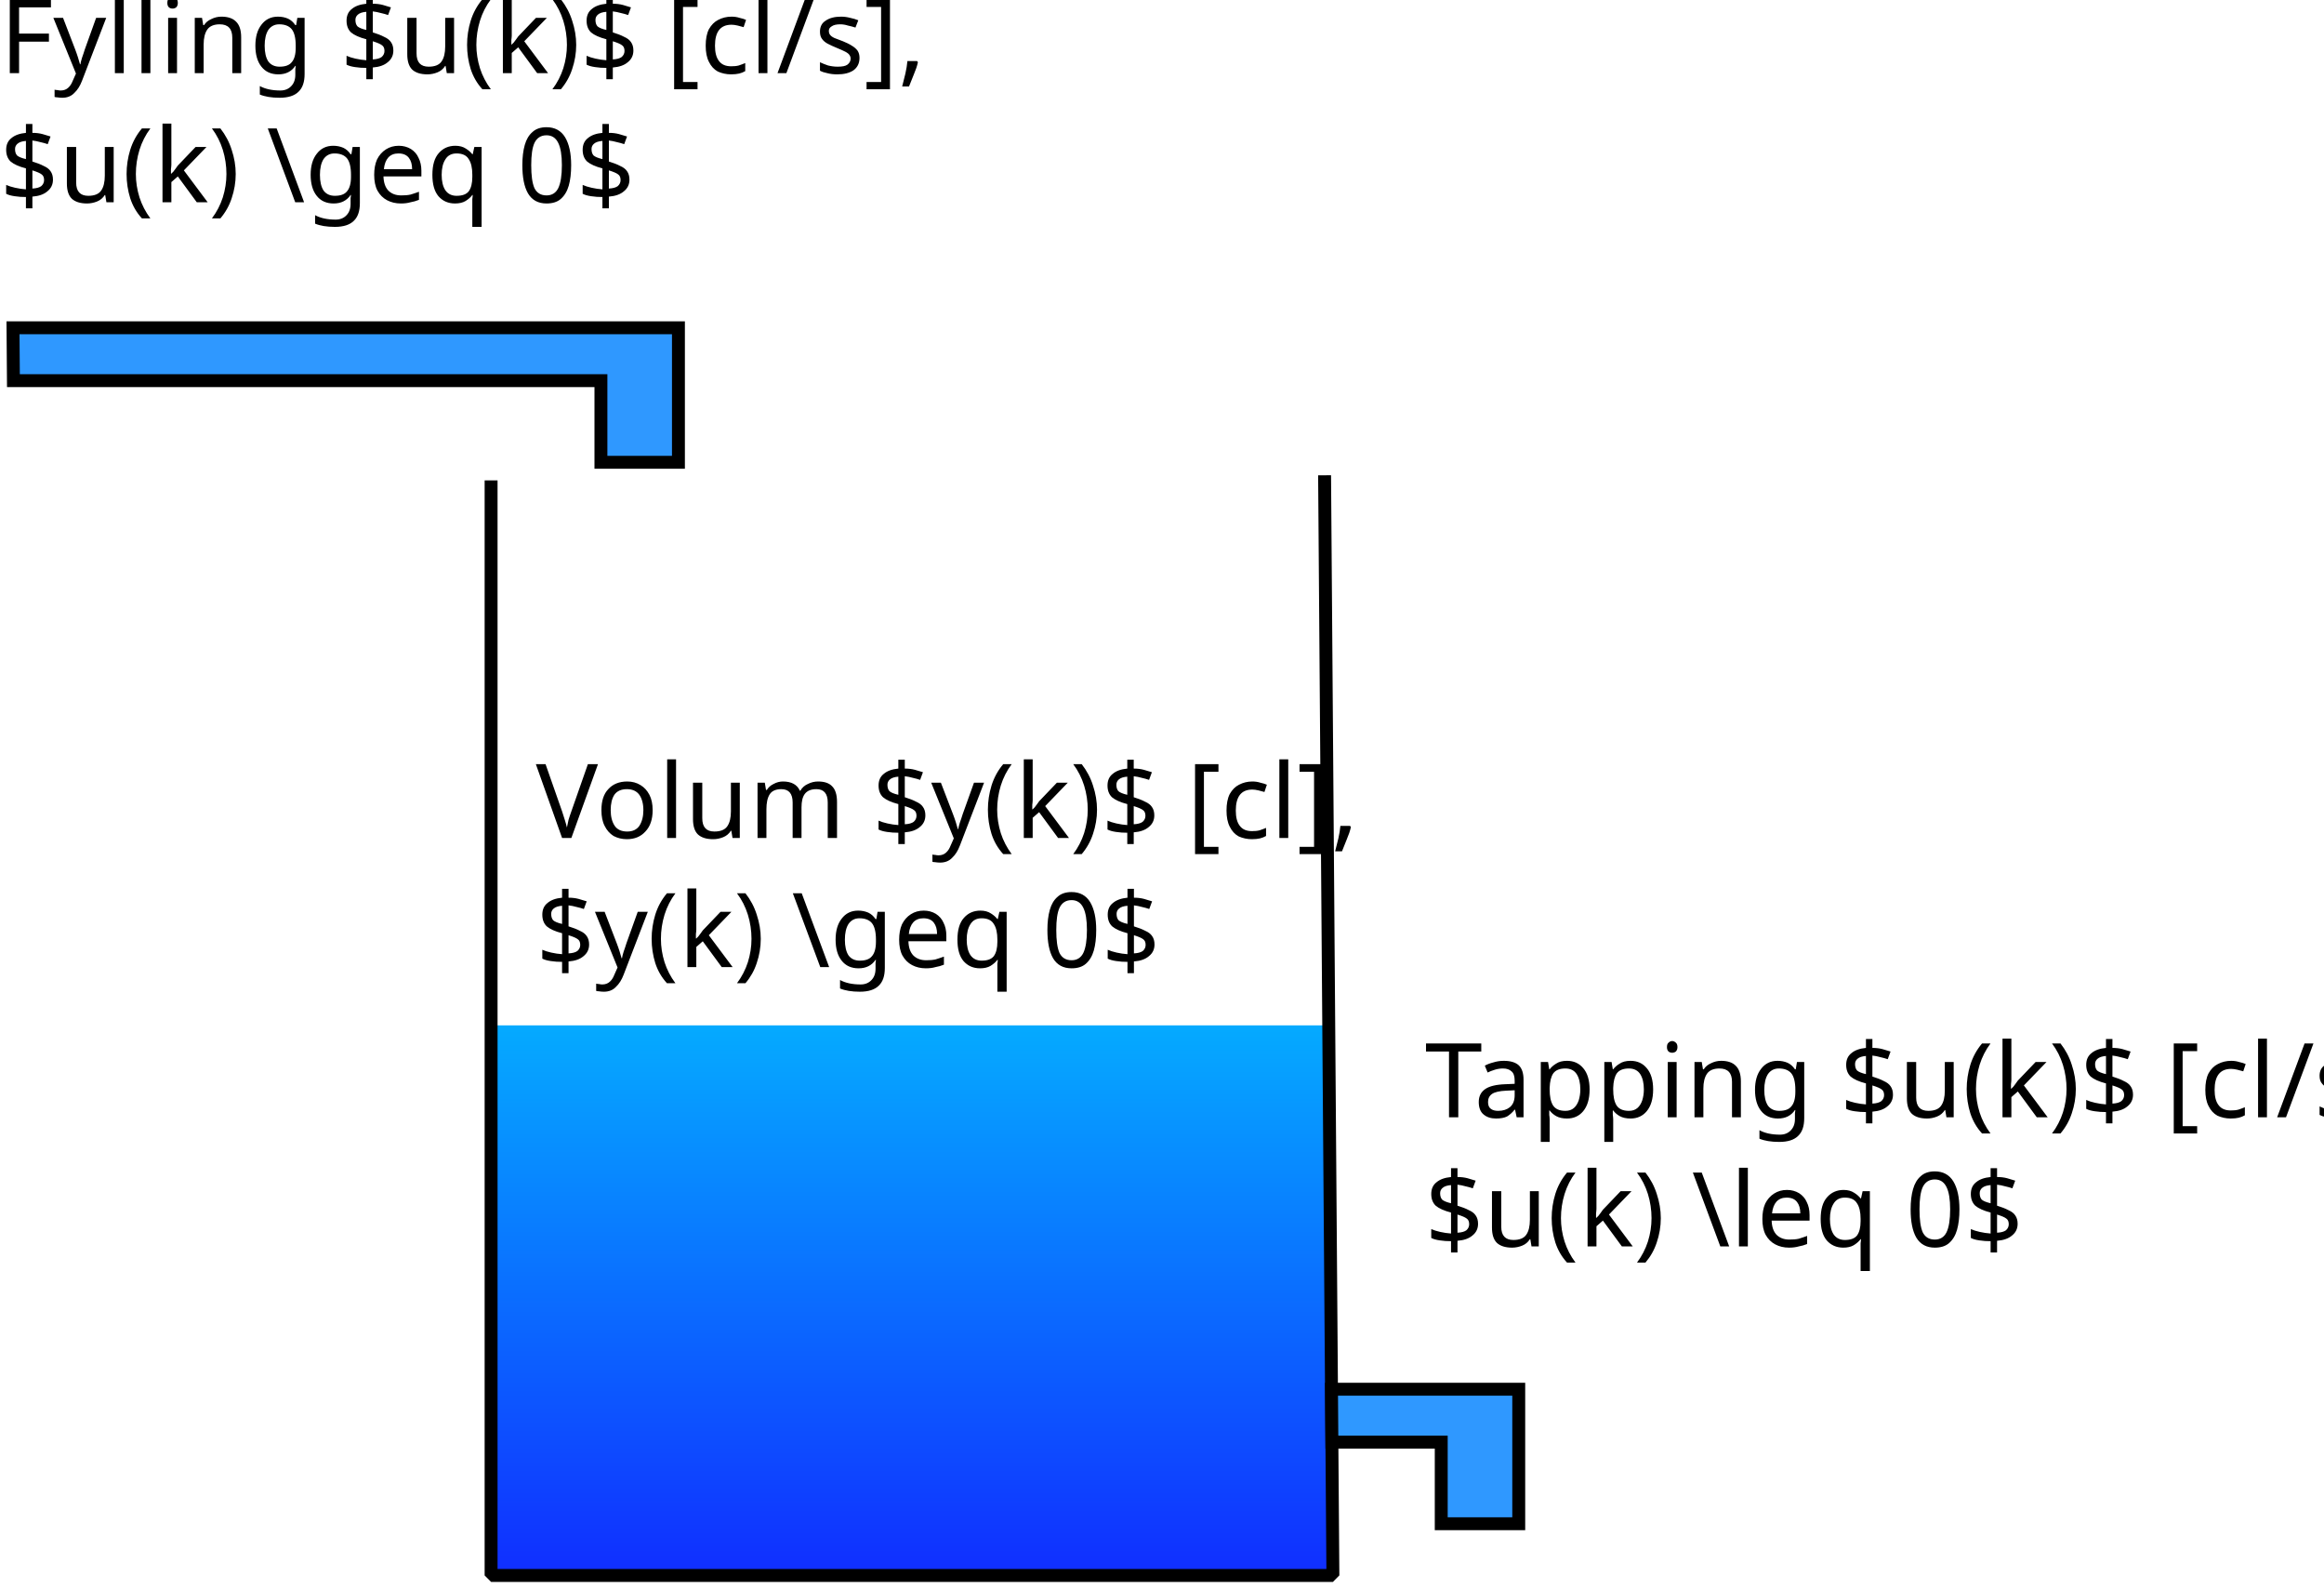
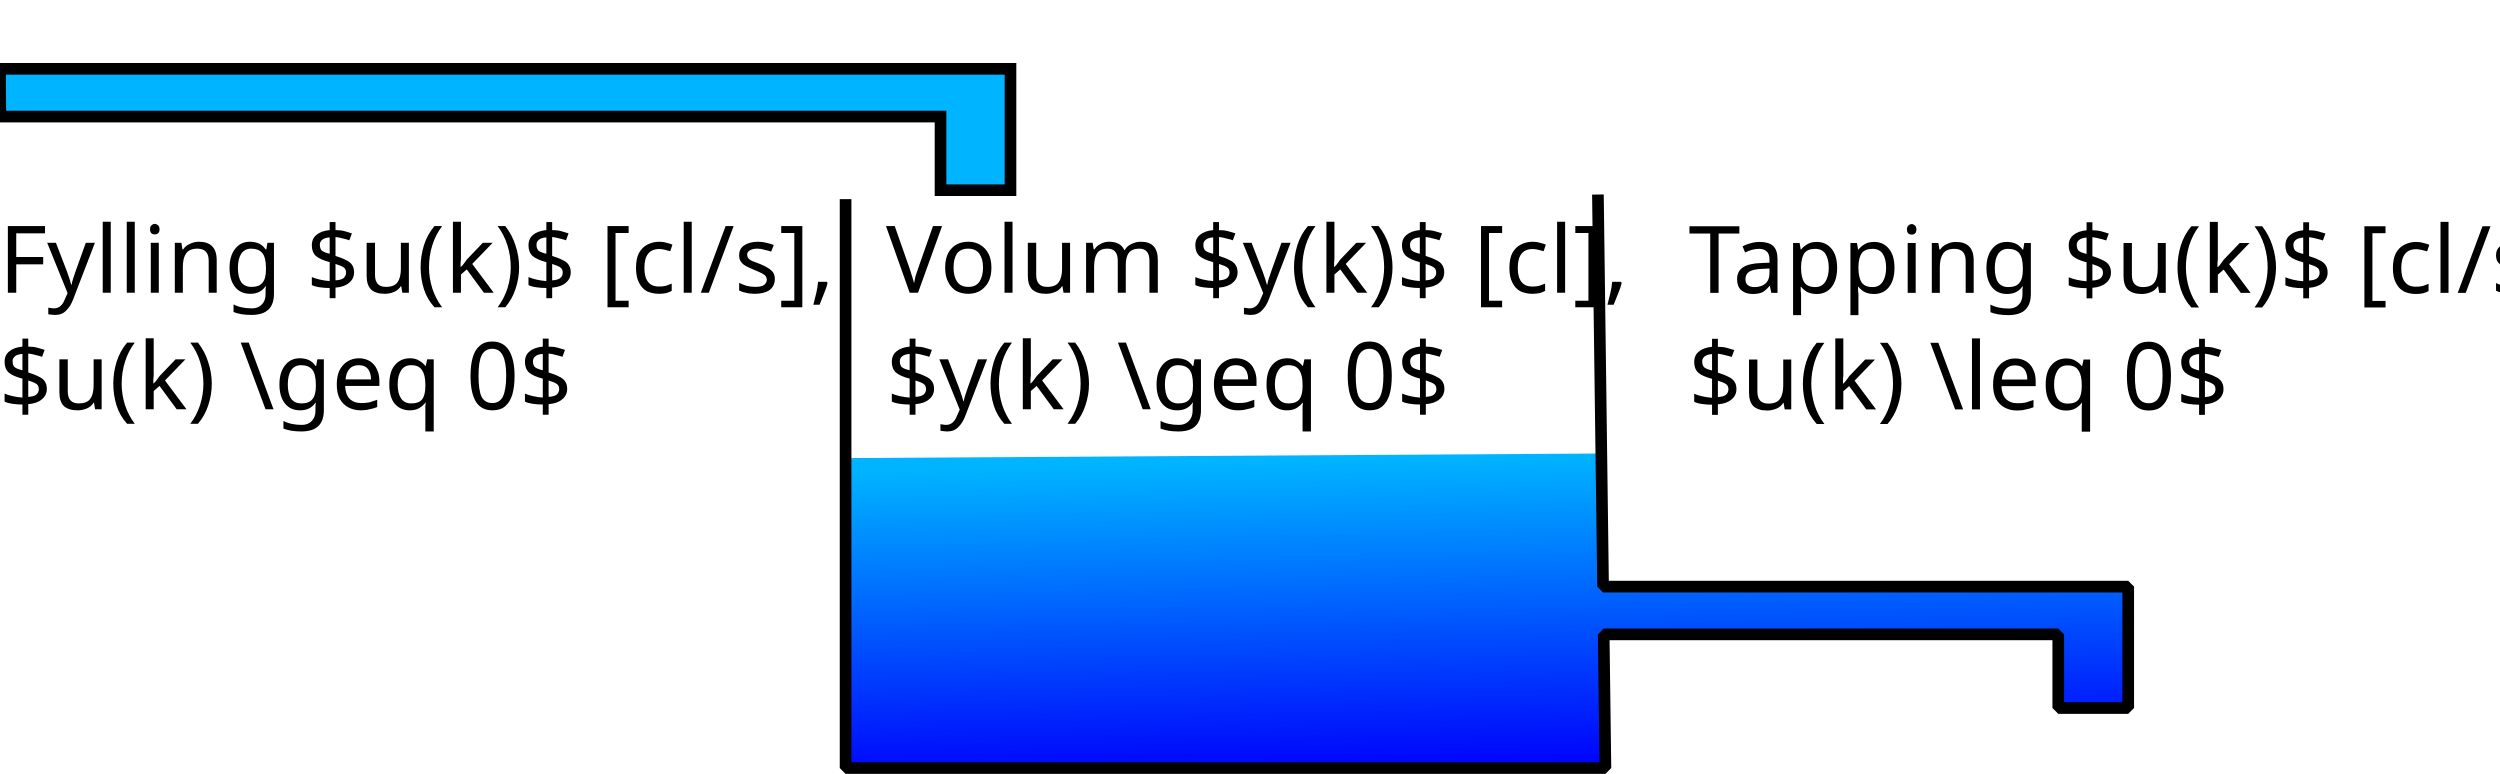
- <svg xmlns="http://www.w3.org/2000/svg" xmlns:xlink="http://www.w3.org/1999/xlink" width="90.011mm" height="61.506mm" viewBox="0 0 90.011 61.506" version="1.1" id="svg5">
+ <svg xmlns="http://www.w3.org/2000/svg" xmlns:xlink="http://www.w3.org/1999/xlink" width="107.273mm" height="33.207mm" viewBox="0 0 107.273 33.207" version="1.1" id="svg5">
  <defs id="defs2">
-     <linearGradient id="linearGradient1214">
-       <stop style="stop-color:#102eff;stop-opacity:1;" offset="0" id="stop1210" />
-       <stop style="stop-color:#05aaff;stop-opacity:1;" offset="1" id="stop1212" />
+     <linearGradient id="linearGradient1321">
+       <stop style="stop-color:#0000fc;stop-opacity:1;" offset="0" id="stop1317" />
+       <stop style="stop-color:#00b4ff;stop-opacity:1;" offset="1" id="stop1319" />
    </linearGradient>
-     <linearGradient xlink:href="#linearGradient1214" id="linearGradient1216" x1="57.535" y1="95.44" x2="57.535" y2="74.139" gradientUnits="userSpaceOnUse" />
+     <linearGradient xlink:href="#linearGradient1321" id="linearGradient1323" x1="73.917" y1="95.44" x2="73.595" y2="81.943" gradientUnits="userSpaceOnUse" />
  </defs>
-   <g id="layer1" transform="translate(-22.29241,-34.43328)">
-     <rect style="fill:url(#linearGradient1216);fill-opacity:1;stroke:none;stroke-width:1;stroke-dasharray:none" id="rect1133" width="32.443" height="21.301" x="41.313" y="74.139" />
-     <path id="path526" style="fill:none;stroke:#000000;stroke-width:0.5;stroke-linecap:butt;stroke-linejoin:bevel;stroke-dasharray:none;stroke-opacity:1;paint-order:normal" d="M 41.313,53.035 V 95.44 H 73.917 L 73.595,52.838" />
-     <path style="fill:#2f98ff;fill-opacity:1;stroke:#000000;stroke-width:0.5;stroke-linecap:butt;stroke-linejoin:miter;stroke-dasharray:none;stroke-opacity:1" d="m 73.863,88.229 h 7.252 v 5.208 h -3.002 v -3.16 h -4.235 z" id="path1219" />
-     <path style="fill:#2f98ff;fill-opacity:1;stroke:#000000;stroke-width:0.5;stroke-linecap:butt;stroke-linejoin:miter;stroke-dasharray:none;stroke-opacity:1" d="m 22.796,47.126 h 25.773 v 5.208 h -3.002 v -3.16 H 22.812 Z" id="path1219-7" />
-     <text xml:space="preserve" style="font-style:normal;font-variant:normal;font-weight:normal;font-stretch:normal;font-size:4px;line-height:1.25;font-family:'Linux Libertine O';-inkscape-font-specification:'Linux Libertine O';stroke-width:0.265" x="77.475" y="77.697" id="text1275">
-       <tspan id="tspan1273" style="font-style:normal;font-variant:normal;font-weight:normal;font-stretch:normal;font-size:4px;font-family:'Linux Libertine O';-inkscape-font-specification:'Linux Libertine O';stroke-width:0.265" x="77.475" y="77.697">Tapping $u(k)$ [cl/s],</tspan>
-       <tspan style="font-style:normal;font-variant:normal;font-weight:normal;font-stretch:normal;font-size:4px;font-family:'Linux Libertine O';-inkscape-font-specification:'Linux Libertine O';stroke-width:0.265" x="77.475" y="82.697" id="tspan1327">$u(k) \leq 0$</tspan>
+   <g id="layer1" transform="translate(-5.029607,-62.48272)">
+     <path id="path526-3" style="fill:url(#linearGradient1323);fill-opacity:1;stroke:none;stroke-width:0.5;stroke-linecap:butt;stroke-linejoin:bevel;stroke-dasharray:none;stroke-opacity:1;paint-order:normal" d="M 73.595,81.943 41.313,82.139 v 13.3 h 32.604 l -0.075,-5.737 h 19.506 v 3.16 h 3.002 V 87.655 H 73.816 Z" />
+     <path id="path526" style="fill:none;stroke:#000000;stroke-width:0.5;stroke-linecap:butt;stroke-linejoin:bevel;stroke-dasharray:none;stroke-opacity:1;paint-order:normal" d="m 41.313,71.027 v 24.413 h 32.604 l -0.075,-5.737 h 19.506 v 3.16 h 3.002 V 87.655 H 73.816 L 73.595,70.83" />
+     <path style="fill:#00b4ff;fill-opacity:1;stroke:#000000;stroke-width:0.5;stroke-linecap:butt;stroke-linejoin:miter;stroke-dasharray:none;stroke-opacity:1" d="M 5.03,65.436 H 48.389 v 5.208 h -3.002 v -3.16 H 5.045 Z" id="path1219-7" />
+     <text xml:space="preserve" style="font-style:normal;font-variant:normal;font-weight:normal;font-stretch:normal;font-size:4px;line-height:1.25;font-family:'Linux Libertine O';-inkscape-font-specification:'Linux Libertine O';stroke-width:0.265" x="77.475" y="75.051" id="text1275">
+       <tspan id="tspan1273" style="font-style:normal;font-variant:normal;font-weight:normal;font-stretch:normal;font-size:4px;font-family:'Linux Libertine O';-inkscape-font-specification:'Linux Libertine O';stroke-width:0.265" x="77.475" y="75.051">Tapping $u(k)$ [cl/s],</tspan>
+       <tspan style="font-style:normal;font-variant:normal;font-weight:normal;font-stretch:normal;font-size:4px;font-family:'Linux Libertine O';-inkscape-font-specification:'Linux Libertine O';stroke-width:0.265" x="77.475" y="80.051" id="tspan1327">$u(k) \leq 0$</tspan>
    </text>
-     <text xml:space="preserve" style="font-style:normal;font-variant:normal;font-weight:normal;font-stretch:normal;font-size:4px;line-height:1.25;font-family:'Linux Libertine O';-inkscape-font-specification:'Linux Libertine O';stroke-width:0.265" x="22.28" y="37.265" id="text1275-5">
-       <tspan id="tspan1273-9" style="font-style:normal;font-variant:normal;font-weight:normal;font-stretch:normal;font-size:4px;font-family:'Linux Libertine O';-inkscape-font-specification:'Linux Libertine O';stroke-width:0.265" x="22.28" y="37.265">Fylling $u(k)$ [cl/s],</tspan>
-       <tspan style="font-style:normal;font-variant:normal;font-weight:normal;font-stretch:normal;font-size:4px;font-family:'Linux Libertine O';-inkscape-font-specification:'Linux Libertine O';stroke-width:0.265" x="22.28" y="42.265" id="tspan1327-2">$u(k) \geq 0$</tspan>
+     <text xml:space="preserve" style="font-style:normal;font-variant:normal;font-weight:normal;font-stretch:normal;font-size:4px;line-height:1.25;font-family:'Linux Libertine O';-inkscape-font-specification:'Linux Libertine O';stroke-width:0.265" x="4.976" y="75.043" id="text1275-5">
+       <tspan id="tspan1273-9" style="font-style:normal;font-variant:normal;font-weight:normal;font-stretch:normal;font-size:4px;font-family:'Linux Libertine O';-inkscape-font-specification:'Linux Libertine O';stroke-width:0.265" x="4.976" y="75.043">Fylling $u(k)$ [cl/s],</tspan>
+       <tspan style="font-style:normal;font-variant:normal;font-weight:normal;font-stretch:normal;font-size:4px;font-family:'Linux Libertine O';-inkscape-font-specification:'Linux Libertine O';stroke-width:0.265" x="4.976" y="80.043" id="tspan1327-2">$u(k) \geq 0$</tspan>
    </text>
-     <text xml:space="preserve" style="font-size:4px;line-height:1.25;font-family:'Linux Libertine O';-inkscape-font-specification:'Linux Libertine O';fill:#000000;fill-opacity:1;stroke-width:0.265" x="43.047" y="66.883" id="text1331">
-       <tspan id="tspan1329" style="fill:#000000;fill-opacity:1;stroke-width:0.265" x="43.047" y="66.883">Volum $y(k)$ [cl],</tspan>
-       <tspan style="fill:#000000;fill-opacity:1;stroke-width:0.265" x="43.047" y="71.883" id="tspan1333">$y(k) \geq 0$ </tspan>
+     <text xml:space="preserve" style="font-size:4px;line-height:1.25;font-family:'Linux Libertine O';-inkscape-font-specification:'Linux Libertine O';fill:#000000;fill-opacity:1;stroke-width:0.265" x="43.047" y="75.043" id="text1331">
+       <tspan id="tspan1329" style="fill:#000000;fill-opacity:1;stroke-width:0.265" x="43.047" y="75.043">Volum $y(k)$ [cl],</tspan>
+       <tspan style="fill:#000000;fill-opacity:1;stroke-width:0.265" x="43.047" y="80.043" id="tspan1333">$y(k) \geq 0$ </tspan>
    </text>
    <path style="fill:none;stroke:#000000;stroke-width:0.265px;stroke-linecap:butt;stroke-linejoin:miter;stroke-opacity:1" d="m 49.173,62.615 v 0" id="path477" />
  </g>
</svg>
